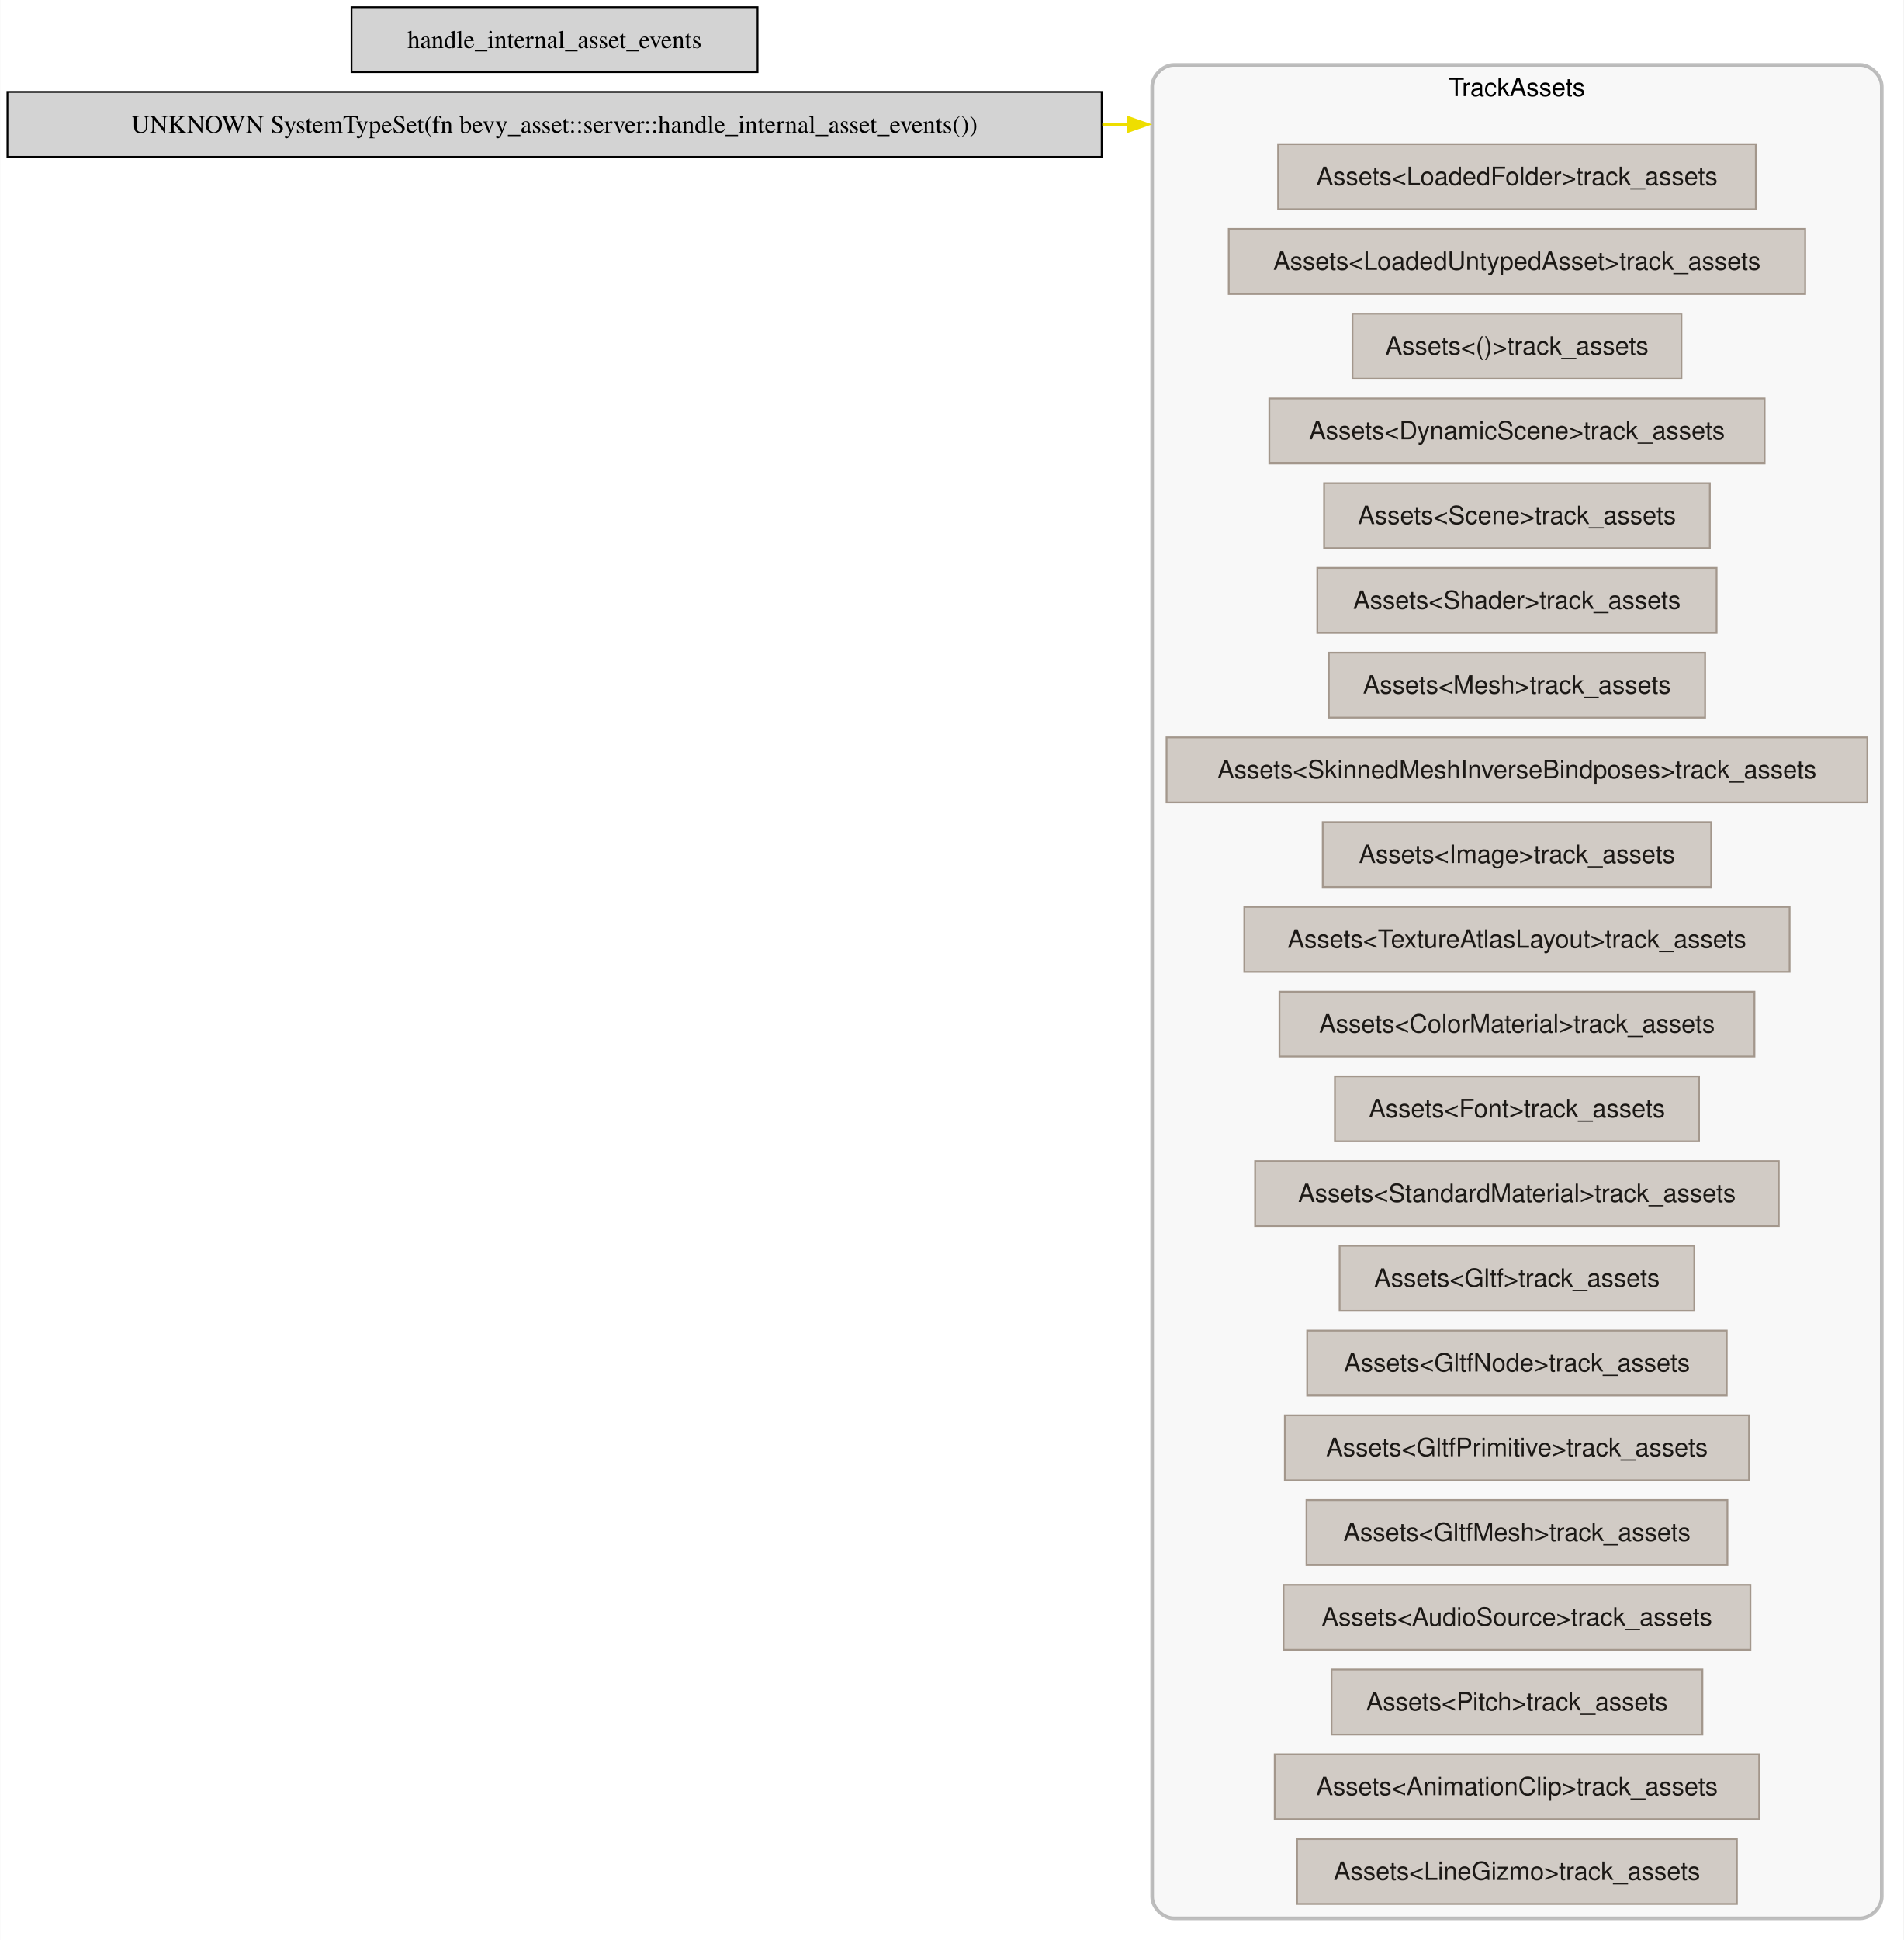
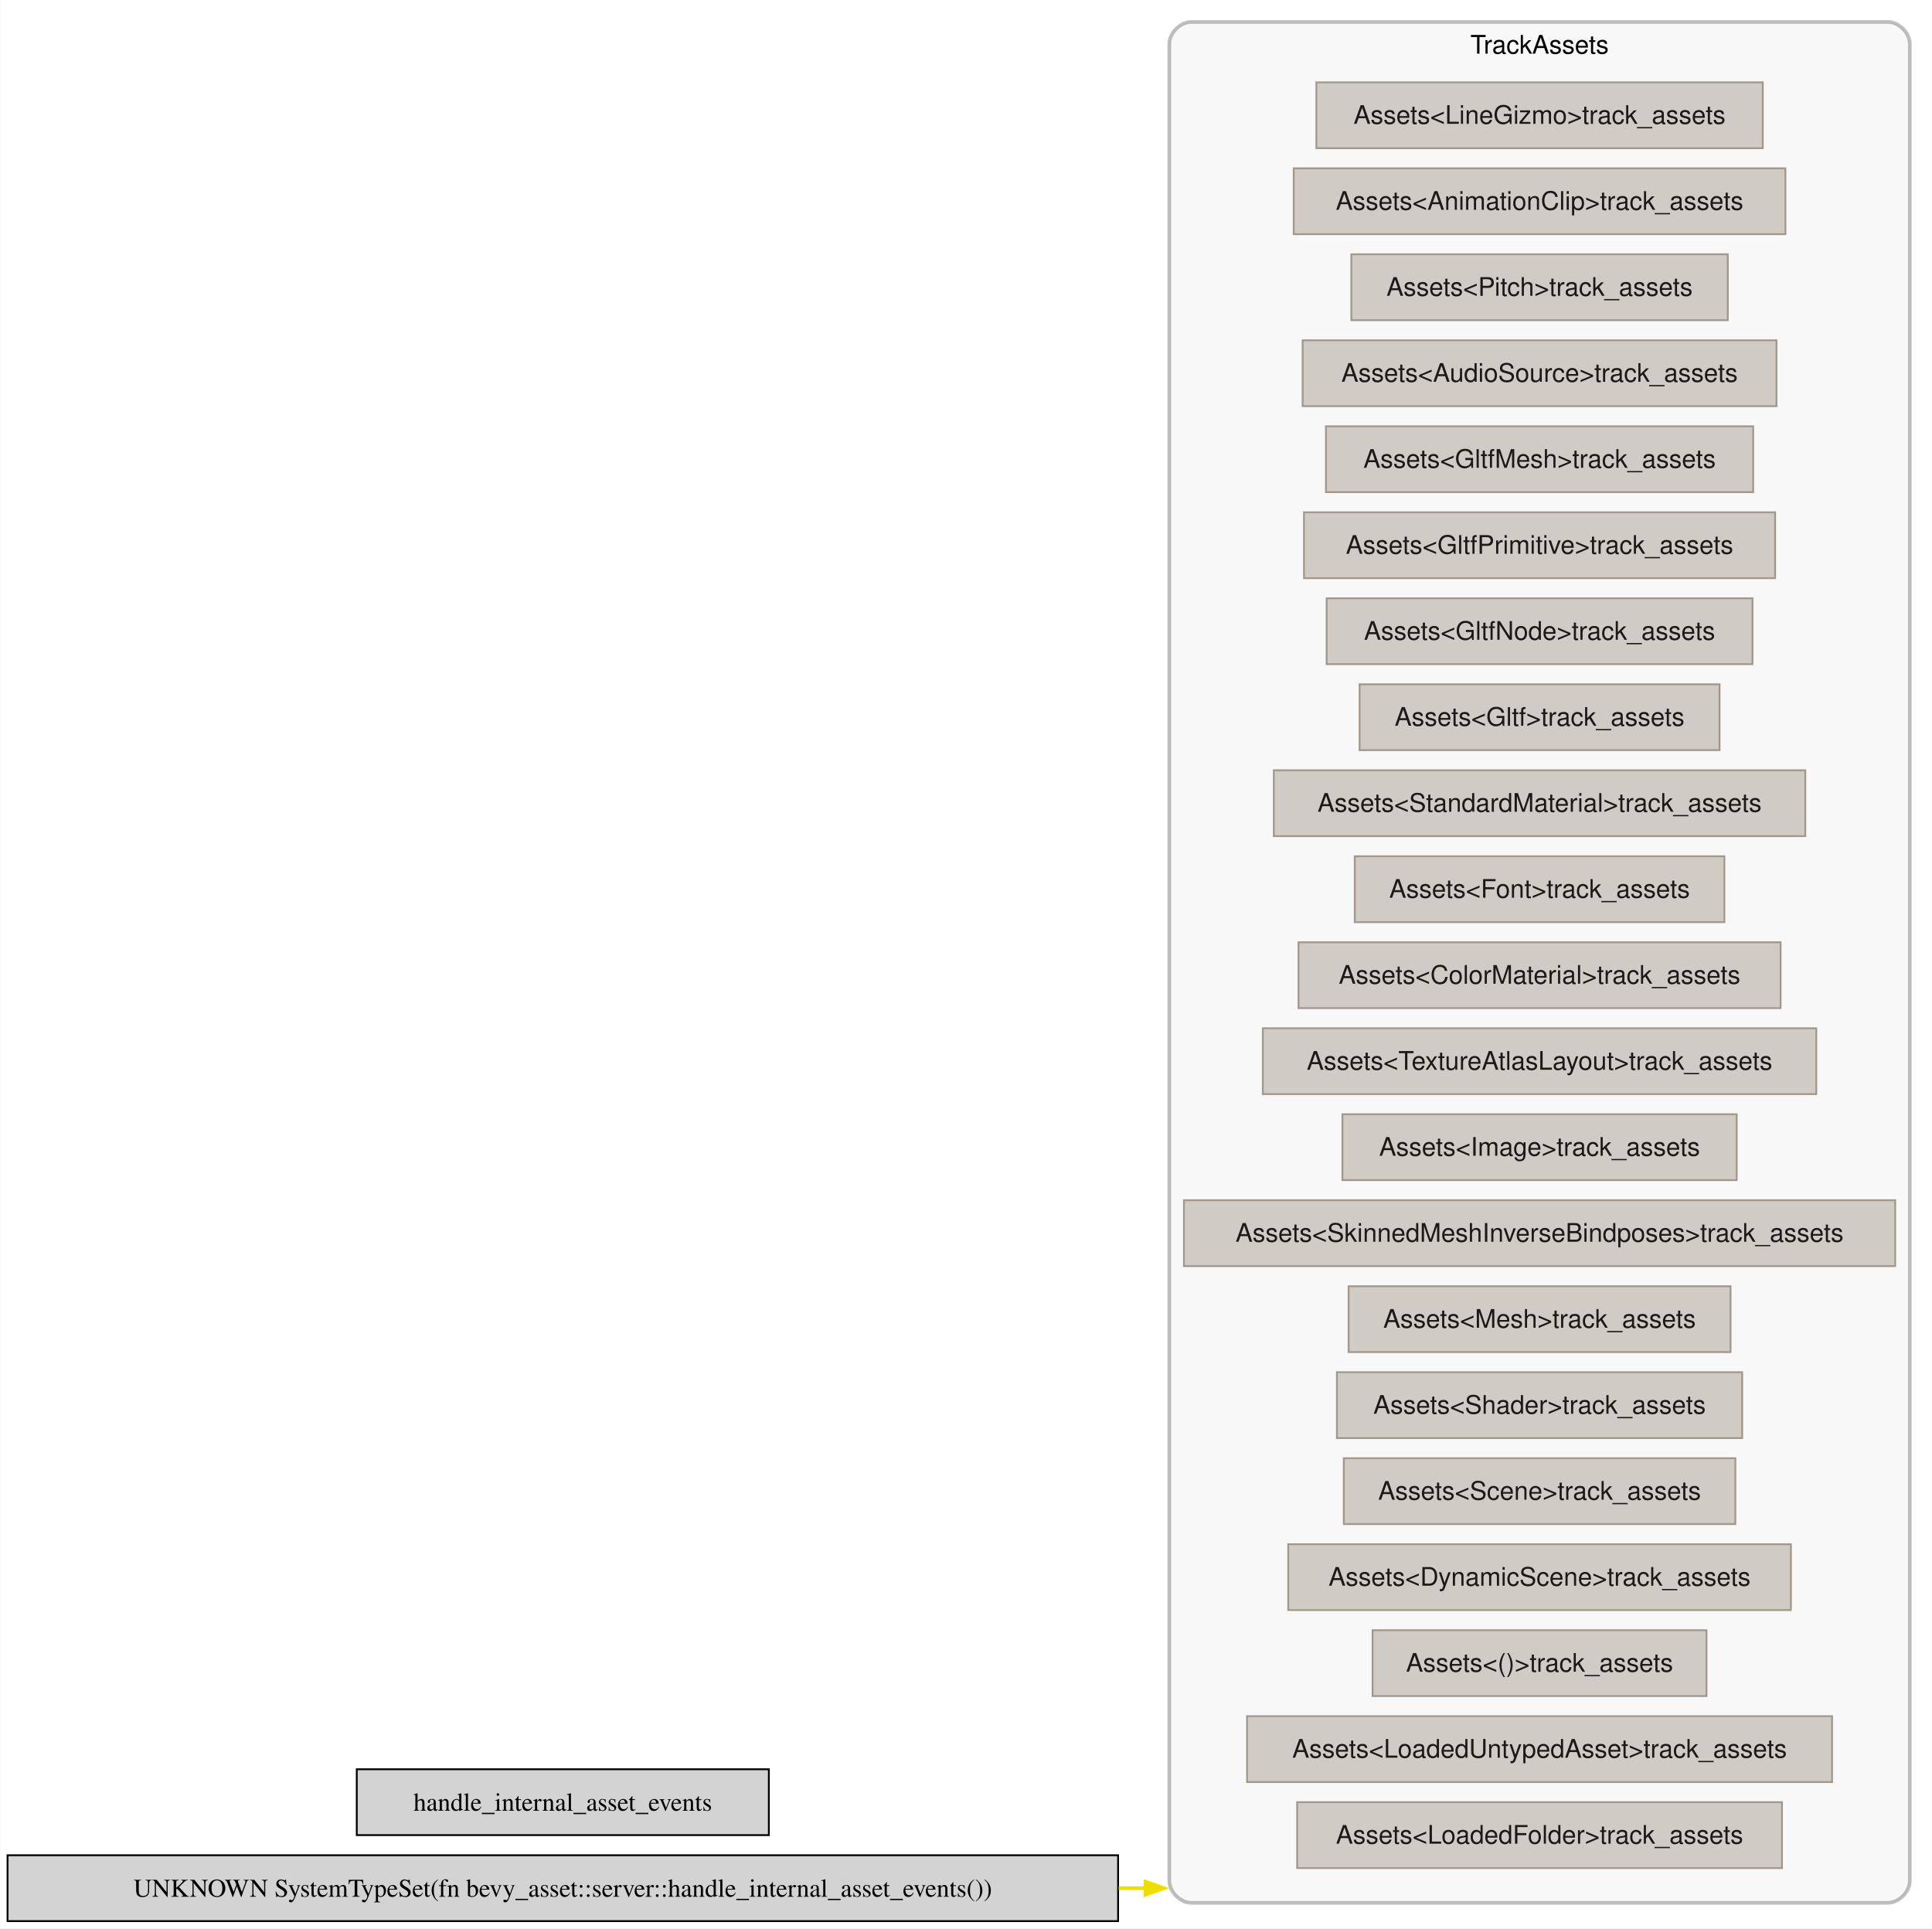
- <svg xmlns="http://www.w3.org/2000/svg" xmlns:xlink="http://www.w3.org/1999/xlink" width="1056pt" height="1076pt" viewBox="0.00 0.00 1055.75 1076.00">
-   <g id="graph0" class="graph" transform="scale(1 1) rotate(0) translate(4 1072)">
-     <polygon fill="white" stroke="none" points="-4,4 -4,-1072 1051.75,-1072 1051.75,4 -4,4" />
+ <svg xmlns="http://www.w3.org/2000/svg" xmlns:xlink="http://www.w3.org/1999/xlink" width="1056pt" height="1054pt" viewBox="0.00 0.00 1055.75 1054.00">
+   <g id="graph0" class="graph" transform="scale(1 1) rotate(0) translate(4 1050)">
+     <polygon fill="white" stroke="none" points="-4,4 -4,-1050 1051.75,-1050 1051.75,4 -4,4" />
    <g id="clust1" class="cluster">
      <g id="a_clust1">
        <a xlink:title="TrackAssets">
-           <path fill="#000000" fill-opacity="0.031" stroke="#000000" stroke-width="2" stroke-opacity="0.251" d="M647,-8C647,-8 1027.75,-8 1027.75,-8 1033.75,-8 1039.75,-14 1039.75,-20 1039.75,-20 1039.75,-1024 1039.75,-1024 1039.75,-1030 1033.75,-1036 1027.75,-1036 1027.75,-1036 647,-1036 647,-1036 641,-1036 635,-1030 635,-1024 635,-1024 635,-20 635,-20 635,-14 641,-8 647,-8" />
-           <text text-anchor="middle" x="837.38" y="-1018.7" font-family="Helvetica,sans-Serif" font-size="14.00" fill="#000000">TrackAssets</text>
+           <path fill="#000000" fill-opacity="0.031" stroke="#000000" stroke-width="2" stroke-opacity="0.251" d="M647,-10C647,-10 1027.75,-10 1027.75,-10 1033.75,-10 1039.75,-16 1039.75,-22 1039.75,-22 1039.75,-1026 1039.75,-1026 1039.75,-1032 1033.75,-1038 1027.75,-1038 1027.75,-1038 647,-1038 647,-1038 641,-1038 635,-1032 635,-1026 635,-1026 635,-22 635,-22 635,-16 641,-10 647,-10" />
+           <text text-anchor="middle" x="837.38" y="-1020.7" font-family="Helvetica,sans-Serif" font-size="14.00" fill="#000000">TrackAssets</text>
        </a>
      </g>
    </g>
    <g id="node2" class="node">
      <g id="a_node2">
        <a xlink:title="bevy_asset::assets::Assets&lt;bevy_asset::folder::LoadedFolder&gt;::track_assets">
-           <polygon fill="#d1cbc5" stroke="#a3978c" points="969.88,-992 704.88,-992 704.88,-956 969.88,-956 969.88,-992" />
-           <text text-anchor="middle" x="837.38" y="-969.33" font-family="Helvetica,sans-Serif" font-size="14.00" fill="#1c1916">Assets&lt;LoadedFolder&gt;track_assets</text>
+           <polygon fill="#d1cbc5" stroke="#a3978c" points="969.88,-65 704.88,-65 704.88,-29 969.88,-29 969.88,-65" />
+           <text text-anchor="middle" x="837.38" y="-42.33" font-family="Helvetica,sans-Serif" font-size="14.00" fill="#1c1916">Assets&lt;LoadedFolder&gt;track_assets</text>
        </a>
      </g>
    </g>
    <g id="node3" class="node">
      <g id="a_node3">
        <a xlink:title="bevy_asset::assets::Assets&lt;bevy_asset::assets::LoadedUntypedAsset&gt;::track_assets">
-           <polygon fill="#d1cbc5" stroke="#a3978c" points="997.25,-945 677.5,-945 677.5,-909 997.25,-909 997.25,-945" />
-           <text text-anchor="middle" x="837.38" y="-922.33" font-family="Helvetica,sans-Serif" font-size="14.00" fill="#1c1916">Assets&lt;LoadedUntypedAsset&gt;track_assets</text>
+           <polygon fill="#d1cbc5" stroke="#a3978c" points="997.25,-112 677.5,-112 677.5,-76 997.25,-76 997.25,-112" />
+           <text text-anchor="middle" x="837.38" y="-89.33" font-family="Helvetica,sans-Serif" font-size="14.00" fill="#1c1916">Assets&lt;LoadedUntypedAsset&gt;track_assets</text>
        </a>
      </g>
    </g>
    <g id="node4" class="node">
      <g id="a_node4">
        <a xlink:title="bevy_asset::assets::Assets&lt;()&gt;::track_assets">
-           <polygon fill="#d1cbc5" stroke="#a3978c" points="928.62,-898 746.12,-898 746.12,-862 928.62,-862 928.62,-898" />
-           <text text-anchor="middle" x="837.38" y="-875.33" font-family="Helvetica,sans-Serif" font-size="14.00" fill="#1c1916">Assets&lt;()&gt;track_assets</text>
+           <polygon fill="#d1cbc5" stroke="#a3978c" points="928.62,-159 746.12,-159 746.12,-123 928.62,-123 928.62,-159" />
+           <text text-anchor="middle" x="837.38" y="-136.32" font-family="Helvetica,sans-Serif" font-size="14.00" fill="#1c1916">Assets&lt;()&gt;track_assets</text>
        </a>
      </g>
    </g>
    <g id="node5" class="node">
      <g id="a_node5">
        <a xlink:title="bevy_asset::assets::Assets&lt;bevy_scene::dynamic_scene::DynamicScene&gt;::track_assets">
-           <polygon fill="#d1cbc5" stroke="#a3978c" points="974.75,-851 700,-851 700,-815 974.75,-815 974.75,-851" />
-           <text text-anchor="middle" x="837.38" y="-828.33" font-family="Helvetica,sans-Serif" font-size="14.00" fill="#1c1916">Assets&lt;DynamicScene&gt;track_assets</text>
+           <polygon fill="#d1cbc5" stroke="#a3978c" points="974.75,-206 700,-206 700,-170 974.75,-170 974.75,-206" />
+           <text text-anchor="middle" x="837.38" y="-183.32" font-family="Helvetica,sans-Serif" font-size="14.00" fill="#1c1916">Assets&lt;DynamicScene&gt;track_assets</text>
        </a>
      </g>
    </g>
    <g id="node6" class="node">
      <g id="a_node6">
        <a xlink:title="bevy_asset::assets::Assets&lt;bevy_scene::scene::Scene&gt;::track_assets">
-           <polygon fill="#d1cbc5" stroke="#a3978c" points="944.38,-804 730.38,-804 730.38,-768 944.38,-768 944.38,-804" />
-           <text text-anchor="middle" x="837.38" y="-781.33" font-family="Helvetica,sans-Serif" font-size="14.00" fill="#1c1916">Assets&lt;Scene&gt;track_assets</text>
+           <polygon fill="#d1cbc5" stroke="#a3978c" points="944.38,-253 730.38,-253 730.38,-217 944.38,-217 944.38,-253" />
+           <text text-anchor="middle" x="837.38" y="-230.32" font-family="Helvetica,sans-Serif" font-size="14.00" fill="#1c1916">Assets&lt;Scene&gt;track_assets</text>
        </a>
      </g>
    </g>
    <g id="node7" class="node">
      <g id="a_node7">
        <a xlink:title="bevy_asset::assets::Assets&lt;bevy_render::render_resource::shader::Shader&gt;::track_assets">
-           <polygon fill="#d1cbc5" stroke="#a3978c" points="948.12,-757 726.62,-757 726.62,-721 948.12,-721 948.12,-757" />
-           <text text-anchor="middle" x="837.38" y="-734.33" font-family="Helvetica,sans-Serif" font-size="14.00" fill="#1c1916">Assets&lt;Shader&gt;track_assets</text>
+           <polygon fill="#d1cbc5" stroke="#a3978c" points="948.12,-300 726.62,-300 726.62,-264 948.12,-264 948.12,-300" />
+           <text text-anchor="middle" x="837.38" y="-277.32" font-family="Helvetica,sans-Serif" font-size="14.00" fill="#1c1916">Assets&lt;Shader&gt;track_assets</text>
        </a>
      </g>
    </g>
    <g id="node8" class="node">
      <g id="a_node8">
        <a xlink:title="bevy_asset::assets::Assets&lt;bevy_render::mesh::mesh::Mesh&gt;::track_assets">
-           <polygon fill="#d1cbc5" stroke="#a3978c" points="941.75,-710 733,-710 733,-674 941.75,-674 941.75,-710" />
-           <text text-anchor="middle" x="837.38" y="-687.33" font-family="Helvetica,sans-Serif" font-size="14.00" fill="#1c1916">Assets&lt;Mesh&gt;track_assets</text>
+           <polygon fill="#d1cbc5" stroke="#a3978c" points="941.75,-347 733,-347 733,-311 941.75,-311 941.75,-347" />
+           <text text-anchor="middle" x="837.38" y="-324.32" font-family="Helvetica,sans-Serif" font-size="14.00" fill="#1c1916">Assets&lt;Mesh&gt;track_assets</text>
        </a>
      </g>
    </g>
    <g id="node9" class="node">
      <g id="a_node9">
        <a xlink:title="bevy_asset::assets::Assets&lt;bevy_render::mesh::mesh::skinning::SkinnedMeshInverseBindposes&gt;::track_assets">
-           <polygon fill="#d1cbc5" stroke="#a3978c" points="1031.75,-663 643,-663 643,-627 1031.75,-627 1031.75,-663" />
-           <text text-anchor="middle" x="837.38" y="-640.33" font-family="Helvetica,sans-Serif" font-size="14.00" fill="#1c1916">Assets&lt;SkinnedMeshInverseBindposes&gt;track_assets</text>
+           <polygon fill="#d1cbc5" stroke="#a3978c" points="1031.75,-394 643,-394 643,-358 1031.75,-358 1031.75,-394" />
+           <text text-anchor="middle" x="837.38" y="-371.32" font-family="Helvetica,sans-Serif" font-size="14.00" fill="#1c1916">Assets&lt;SkinnedMeshInverseBindposes&gt;track_assets</text>
        </a>
      </g>
    </g>
    <g id="node10" class="node">
      <g id="a_node10">
        <a xlink:title="bevy_asset::assets::Assets&lt;bevy_render::texture::image::Image&gt;::track_assets">
-           <polygon fill="#d1cbc5" stroke="#a3978c" points="945.12,-616 729.62,-616 729.62,-580 945.12,-580 945.12,-616" />
-           <text text-anchor="middle" x="837.38" y="-593.33" font-family="Helvetica,sans-Serif" font-size="14.00" fill="#1c1916">Assets&lt;Image&gt;track_assets</text>
+           <polygon fill="#d1cbc5" stroke="#a3978c" points="945.12,-441 729.62,-441 729.62,-405 945.12,-405 945.12,-441" />
+           <text text-anchor="middle" x="837.38" y="-418.32" font-family="Helvetica,sans-Serif" font-size="14.00" fill="#1c1916">Assets&lt;Image&gt;track_assets</text>
        </a>
      </g>
    </g>
    <g id="node11" class="node">
      <g id="a_node11">
        <a xlink:title="bevy_asset::assets::Assets&lt;bevy_sprite::texture_atlas::TextureAtlasLayout&gt;::track_assets">
-           <polygon fill="#d1cbc5" stroke="#a3978c" points="988.62,-569 686.12,-569 686.12,-533 988.62,-533 988.62,-569" />
-           <text text-anchor="middle" x="837.38" y="-546.33" font-family="Helvetica,sans-Serif" font-size="14.00" fill="#1c1916">Assets&lt;TextureAtlasLayout&gt;track_assets</text>
+           <polygon fill="#d1cbc5" stroke="#a3978c" points="988.62,-488 686.12,-488 686.12,-452 988.62,-452 988.62,-488" />
+           <text text-anchor="middle" x="837.38" y="-465.32" font-family="Helvetica,sans-Serif" font-size="14.00" fill="#1c1916">Assets&lt;TextureAtlasLayout&gt;track_assets</text>
        </a>
      </g>
    </g>
    <g id="node12" class="node">
      <g id="a_node12">
        <a xlink:title="bevy_asset::assets::Assets&lt;bevy_sprite::mesh2d::color_material::ColorMaterial&gt;::track_assets">
-           <polygon fill="#d1cbc5" stroke="#a3978c" points="969.12,-522 705.62,-522 705.62,-486 969.12,-486 969.12,-522" />
-           <text text-anchor="middle" x="837.38" y="-499.32" font-family="Helvetica,sans-Serif" font-size="14.00" fill="#1c1916">Assets&lt;ColorMaterial&gt;track_assets</text>
+           <polygon fill="#d1cbc5" stroke="#a3978c" points="969.12,-535 705.62,-535 705.62,-499 969.12,-499 969.12,-535" />
+           <text text-anchor="middle" x="837.38" y="-512.33" font-family="Helvetica,sans-Serif" font-size="14.00" fill="#1c1916">Assets&lt;ColorMaterial&gt;track_assets</text>
        </a>
      </g>
    </g>
    <g id="node13" class="node">
      <g id="a_node13">
        <a xlink:title="bevy_asset::assets::Assets&lt;bevy_text::font::Font&gt;::track_assets">
-           <polygon fill="#d1cbc5" stroke="#a3978c" points="938.38,-475 736.38,-475 736.38,-439 938.38,-439 938.38,-475" />
-           <text text-anchor="middle" x="837.38" y="-452.32" font-family="Helvetica,sans-Serif" font-size="14.00" fill="#1c1916">Assets&lt;Font&gt;track_assets</text>
+           <polygon fill="#d1cbc5" stroke="#a3978c" points="938.38,-582 736.38,-582 736.38,-546 938.38,-546 938.38,-582" />
+           <text text-anchor="middle" x="837.38" y="-559.33" font-family="Helvetica,sans-Serif" font-size="14.00" fill="#1c1916">Assets&lt;Font&gt;track_assets</text>
        </a>
      </g>
    </g>
    <g id="node14" class="node">
      <g id="a_node14">
        <a xlink:title="bevy_asset::assets::Assets&lt;bevy_pbr::pbr_material::StandardMaterial&gt;::track_assets">
-           <polygon fill="#d1cbc5" stroke="#a3978c" points="982.62,-428 692.12,-428 692.12,-392 982.62,-392 982.62,-428" />
-           <text text-anchor="middle" x="837.38" y="-405.32" font-family="Helvetica,sans-Serif" font-size="14.00" fill="#1c1916">Assets&lt;StandardMaterial&gt;track_assets</text>
+           <polygon fill="#d1cbc5" stroke="#a3978c" points="982.62,-629 692.12,-629 692.12,-593 982.62,-593 982.62,-629" />
+           <text text-anchor="middle" x="837.38" y="-606.33" font-family="Helvetica,sans-Serif" font-size="14.00" fill="#1c1916">Assets&lt;StandardMaterial&gt;track_assets</text>
        </a>
      </g>
    </g>
    <g id="node15" class="node">
      <g id="a_node15">
        <a xlink:title="bevy_asset::assets::Assets&lt;bevy_gltf::Gltf&gt;::track_assets">
-           <polygon fill="#d1cbc5" stroke="#a3978c" points="935.75,-381 739,-381 739,-345 935.75,-345 935.75,-381" />
-           <text text-anchor="middle" x="837.38" y="-358.32" font-family="Helvetica,sans-Serif" font-size="14.00" fill="#1c1916">Assets&lt;Gltf&gt;track_assets</text>
+           <polygon fill="#d1cbc5" stroke="#a3978c" points="935.75,-676 739,-676 739,-640 935.75,-640 935.75,-676" />
+           <text text-anchor="middle" x="837.38" y="-653.33" font-family="Helvetica,sans-Serif" font-size="14.00" fill="#1c1916">Assets&lt;Gltf&gt;track_assets</text>
        </a>
      </g>
    </g>
    <g id="node16" class="node">
      <g id="a_node16">
        <a xlink:title="bevy_asset::assets::Assets&lt;bevy_gltf::GltfNode&gt;::track_assets">
-           <polygon fill="#d1cbc5" stroke="#a3978c" points="953.75,-334 721,-334 721,-298 953.75,-298 953.75,-334" />
-           <text text-anchor="middle" x="837.38" y="-311.32" font-family="Helvetica,sans-Serif" font-size="14.00" fill="#1c1916">Assets&lt;GltfNode&gt;track_assets</text>
+           <polygon fill="#d1cbc5" stroke="#a3978c" points="953.75,-723 721,-723 721,-687 953.75,-687 953.75,-723" />
+           <text text-anchor="middle" x="837.38" y="-700.33" font-family="Helvetica,sans-Serif" font-size="14.00" fill="#1c1916">Assets&lt;GltfNode&gt;track_assets</text>
        </a>
      </g>
    </g>
    <g id="node17" class="node">
      <g id="a_node17">
        <a xlink:title="bevy_asset::assets::Assets&lt;bevy_gltf::GltfPrimitive&gt;::track_assets">
-           <polygon fill="#d1cbc5" stroke="#a3978c" points="966.12,-287 708.62,-287 708.62,-251 966.12,-251 966.12,-287" />
-           <text text-anchor="middle" x="837.38" y="-264.32" font-family="Helvetica,sans-Serif" font-size="14.00" fill="#1c1916">Assets&lt;GltfPrimitive&gt;track_assets</text>
+           <polygon fill="#d1cbc5" stroke="#a3978c" points="966.12,-770 708.62,-770 708.62,-734 966.12,-734 966.12,-770" />
+           <text text-anchor="middle" x="837.38" y="-747.33" font-family="Helvetica,sans-Serif" font-size="14.00" fill="#1c1916">Assets&lt;GltfPrimitive&gt;track_assets</text>
        </a>
      </g>
    </g>
    <g id="node18" class="node">
      <g id="a_node18">
        <a xlink:title="bevy_asset::assets::Assets&lt;bevy_gltf::GltfMesh&gt;::track_assets">
-           <polygon fill="#d1cbc5" stroke="#a3978c" points="954.12,-240 720.62,-240 720.62,-204 954.12,-204 954.12,-240" />
-           <text text-anchor="middle" x="837.38" y="-217.32" font-family="Helvetica,sans-Serif" font-size="14.00" fill="#1c1916">Assets&lt;GltfMesh&gt;track_assets</text>
+           <polygon fill="#d1cbc5" stroke="#a3978c" points="954.12,-817 720.62,-817 720.62,-781 954.12,-781 954.12,-817" />
+           <text text-anchor="middle" x="837.38" y="-794.33" font-family="Helvetica,sans-Serif" font-size="14.00" fill="#1c1916">Assets&lt;GltfMesh&gt;track_assets</text>
        </a>
      </g>
    </g>
    <g id="node19" class="node">
      <g id="a_node19">
        <a xlink:title="bevy_asset::assets::Assets&lt;bevy_audio::audio_source::AudioSource&gt;::track_assets">
-           <polygon fill="#d1cbc5" stroke="#a3978c" points="966.88,-193 707.88,-193 707.88,-157 966.88,-157 966.88,-193" />
-           <text text-anchor="middle" x="837.38" y="-170.32" font-family="Helvetica,sans-Serif" font-size="14.00" fill="#1c1916">Assets&lt;AudioSource&gt;track_assets</text>
+           <polygon fill="#d1cbc5" stroke="#a3978c" points="966.88,-864 707.88,-864 707.88,-828 966.88,-828 966.88,-864" />
+           <text text-anchor="middle" x="837.38" y="-841.33" font-family="Helvetica,sans-Serif" font-size="14.00" fill="#1c1916">Assets&lt;AudioSource&gt;track_assets</text>
        </a>
      </g>
    </g>
    <g id="node20" class="node">
      <g id="a_node20">
        <a xlink:title="bevy_asset::assets::Assets&lt;bevy_audio::pitch::Pitch&gt;::track_assets">
-           <polygon fill="#d1cbc5" stroke="#a3978c" points="940.25,-146 734.5,-146 734.5,-110 940.25,-110 940.25,-146" />
-           <text text-anchor="middle" x="837.38" y="-123.33" font-family="Helvetica,sans-Serif" font-size="14.00" fill="#1c1916">Assets&lt;Pitch&gt;track_assets</text>
+           <polygon fill="#d1cbc5" stroke="#a3978c" points="940.25,-911 734.5,-911 734.5,-875 940.25,-875 940.25,-911" />
+           <text text-anchor="middle" x="837.38" y="-888.33" font-family="Helvetica,sans-Serif" font-size="14.00" fill="#1c1916">Assets&lt;Pitch&gt;track_assets</text>
        </a>
      </g>
    </g>
    <g id="node21" class="node">
      <g id="a_node21">
        <a xlink:title="bevy_asset::assets::Assets&lt;bevy_animation::AnimationClip&gt;::track_assets">
-           <polygon fill="#d1cbc5" stroke="#a3978c" points="971.75,-99 703,-99 703,-63 971.75,-63 971.75,-99" />
-           <text text-anchor="middle" x="837.38" y="-76.33" font-family="Helvetica,sans-Serif" font-size="14.00" fill="#1c1916">Assets&lt;AnimationClip&gt;track_assets</text>
+           <polygon fill="#d1cbc5" stroke="#a3978c" points="971.75,-958 703,-958 703,-922 971.75,-922 971.75,-958" />
+           <text text-anchor="middle" x="837.38" y="-935.33" font-family="Helvetica,sans-Serif" font-size="14.00" fill="#1c1916">Assets&lt;AnimationClip&gt;track_assets</text>
        </a>
      </g>
    </g>
    <g id="node22" class="node">
      <g id="a_node22">
        <a xlink:title="bevy_asset::assets::Assets&lt;bevy_gizmos::LineGizmo&gt;::track_assets">
-           <polygon fill="#d1cbc5" stroke="#a3978c" points="959.38,-52 715.38,-52 715.38,-16 959.38,-16 959.38,-52" />
-           <text text-anchor="middle" x="837.38" y="-29.32" font-family="Helvetica,sans-Serif" font-size="14.00" fill="#1c1916">Assets&lt;LineGizmo&gt;track_assets</text>
+           <polygon fill="#d1cbc5" stroke="#a3978c" points="959.38,-1005 715.38,-1005 715.38,-969 959.38,-969 959.38,-1005" />
+           <text text-anchor="middle" x="837.38" y="-982.33" font-family="Helvetica,sans-Serif" font-size="14.00" fill="#1c1916">Assets&lt;LineGizmo&gt;track_assets</text>
        </a>
      </g>
    </g>
    <g id="node23" class="node">
      <g id="a_node23">
        <a xlink:title="bevy_asset::server::handle_internal_asset_events">
-           <polygon fill="lightgrey" stroke="black" points="416.12,-1068 190.88,-1068 190.88,-1032 416.12,-1032 416.12,-1068" />
-           <text text-anchor="middle" x="303.5" y="-1045.33" font-family="Times,serif" font-size="14.00">handle_internal_asset_events</text>
+           <polygon fill="lightgrey" stroke="black" points="416.12,-83 190.88,-83 190.88,-47 416.12,-47 416.12,-83" />
+           <text text-anchor="middle" x="303.5" y="-60.33" font-family="Times,serif" font-size="14.00">handle_internal_asset_events</text>
        </a>
      </g>
    </g>
    <g id="node24" class="node">
-       <polygon fill="lightgrey" stroke="black" points="607,-1021 0,-1021 0,-985 607,-985 607,-1021" />
-       <text text-anchor="middle" x="303.5" y="-998.33" font-family="Times,serif" font-size="14.00">UNKNOWN SystemTypeSet(fn bevy_asset::server::handle_internal_asset_events())</text>
+       <polygon fill="lightgrey" stroke="black" points="607,-36 0,-36 0,0 607,0 607,-36" />
+       <text text-anchor="middle" x="303.5" y="-13.32" font-family="Times,serif" font-size="14.00">UNKNOWN SystemTypeSet(fn bevy_asset::server::handle_internal_asset_events())</text>
    </g>
    <g id="edge1" class="edge">
      <g id="a_edge1">
        <a xlink:title="SystemTypeSet(handle_internal_asset_events()) → TrackAssets">
-           <path fill="none" stroke="#eede00" stroke-width="2" d="M607.34,-1003C612.28,-1003 617.2,-1003 622.1,-1003" />
-           <polygon fill="#eede00" stroke="#eede00" stroke-width="2" points="621.97,-1006.5 631.97,-1003 621.97,-999.5 621.97,-1006.5" />
+           <path fill="none" stroke="#eede00" stroke-width="2" d="M607.34,-18C612.28,-18 617.2,-18 622.1,-18" />
+           <polygon fill="#eede00" stroke="#eede00" stroke-width="2" points="621.97,-21.5 631.97,-18 621.97,-14.5 621.97,-21.5" />
        </a>
      </g>
    </g>
  </g>
</svg>
